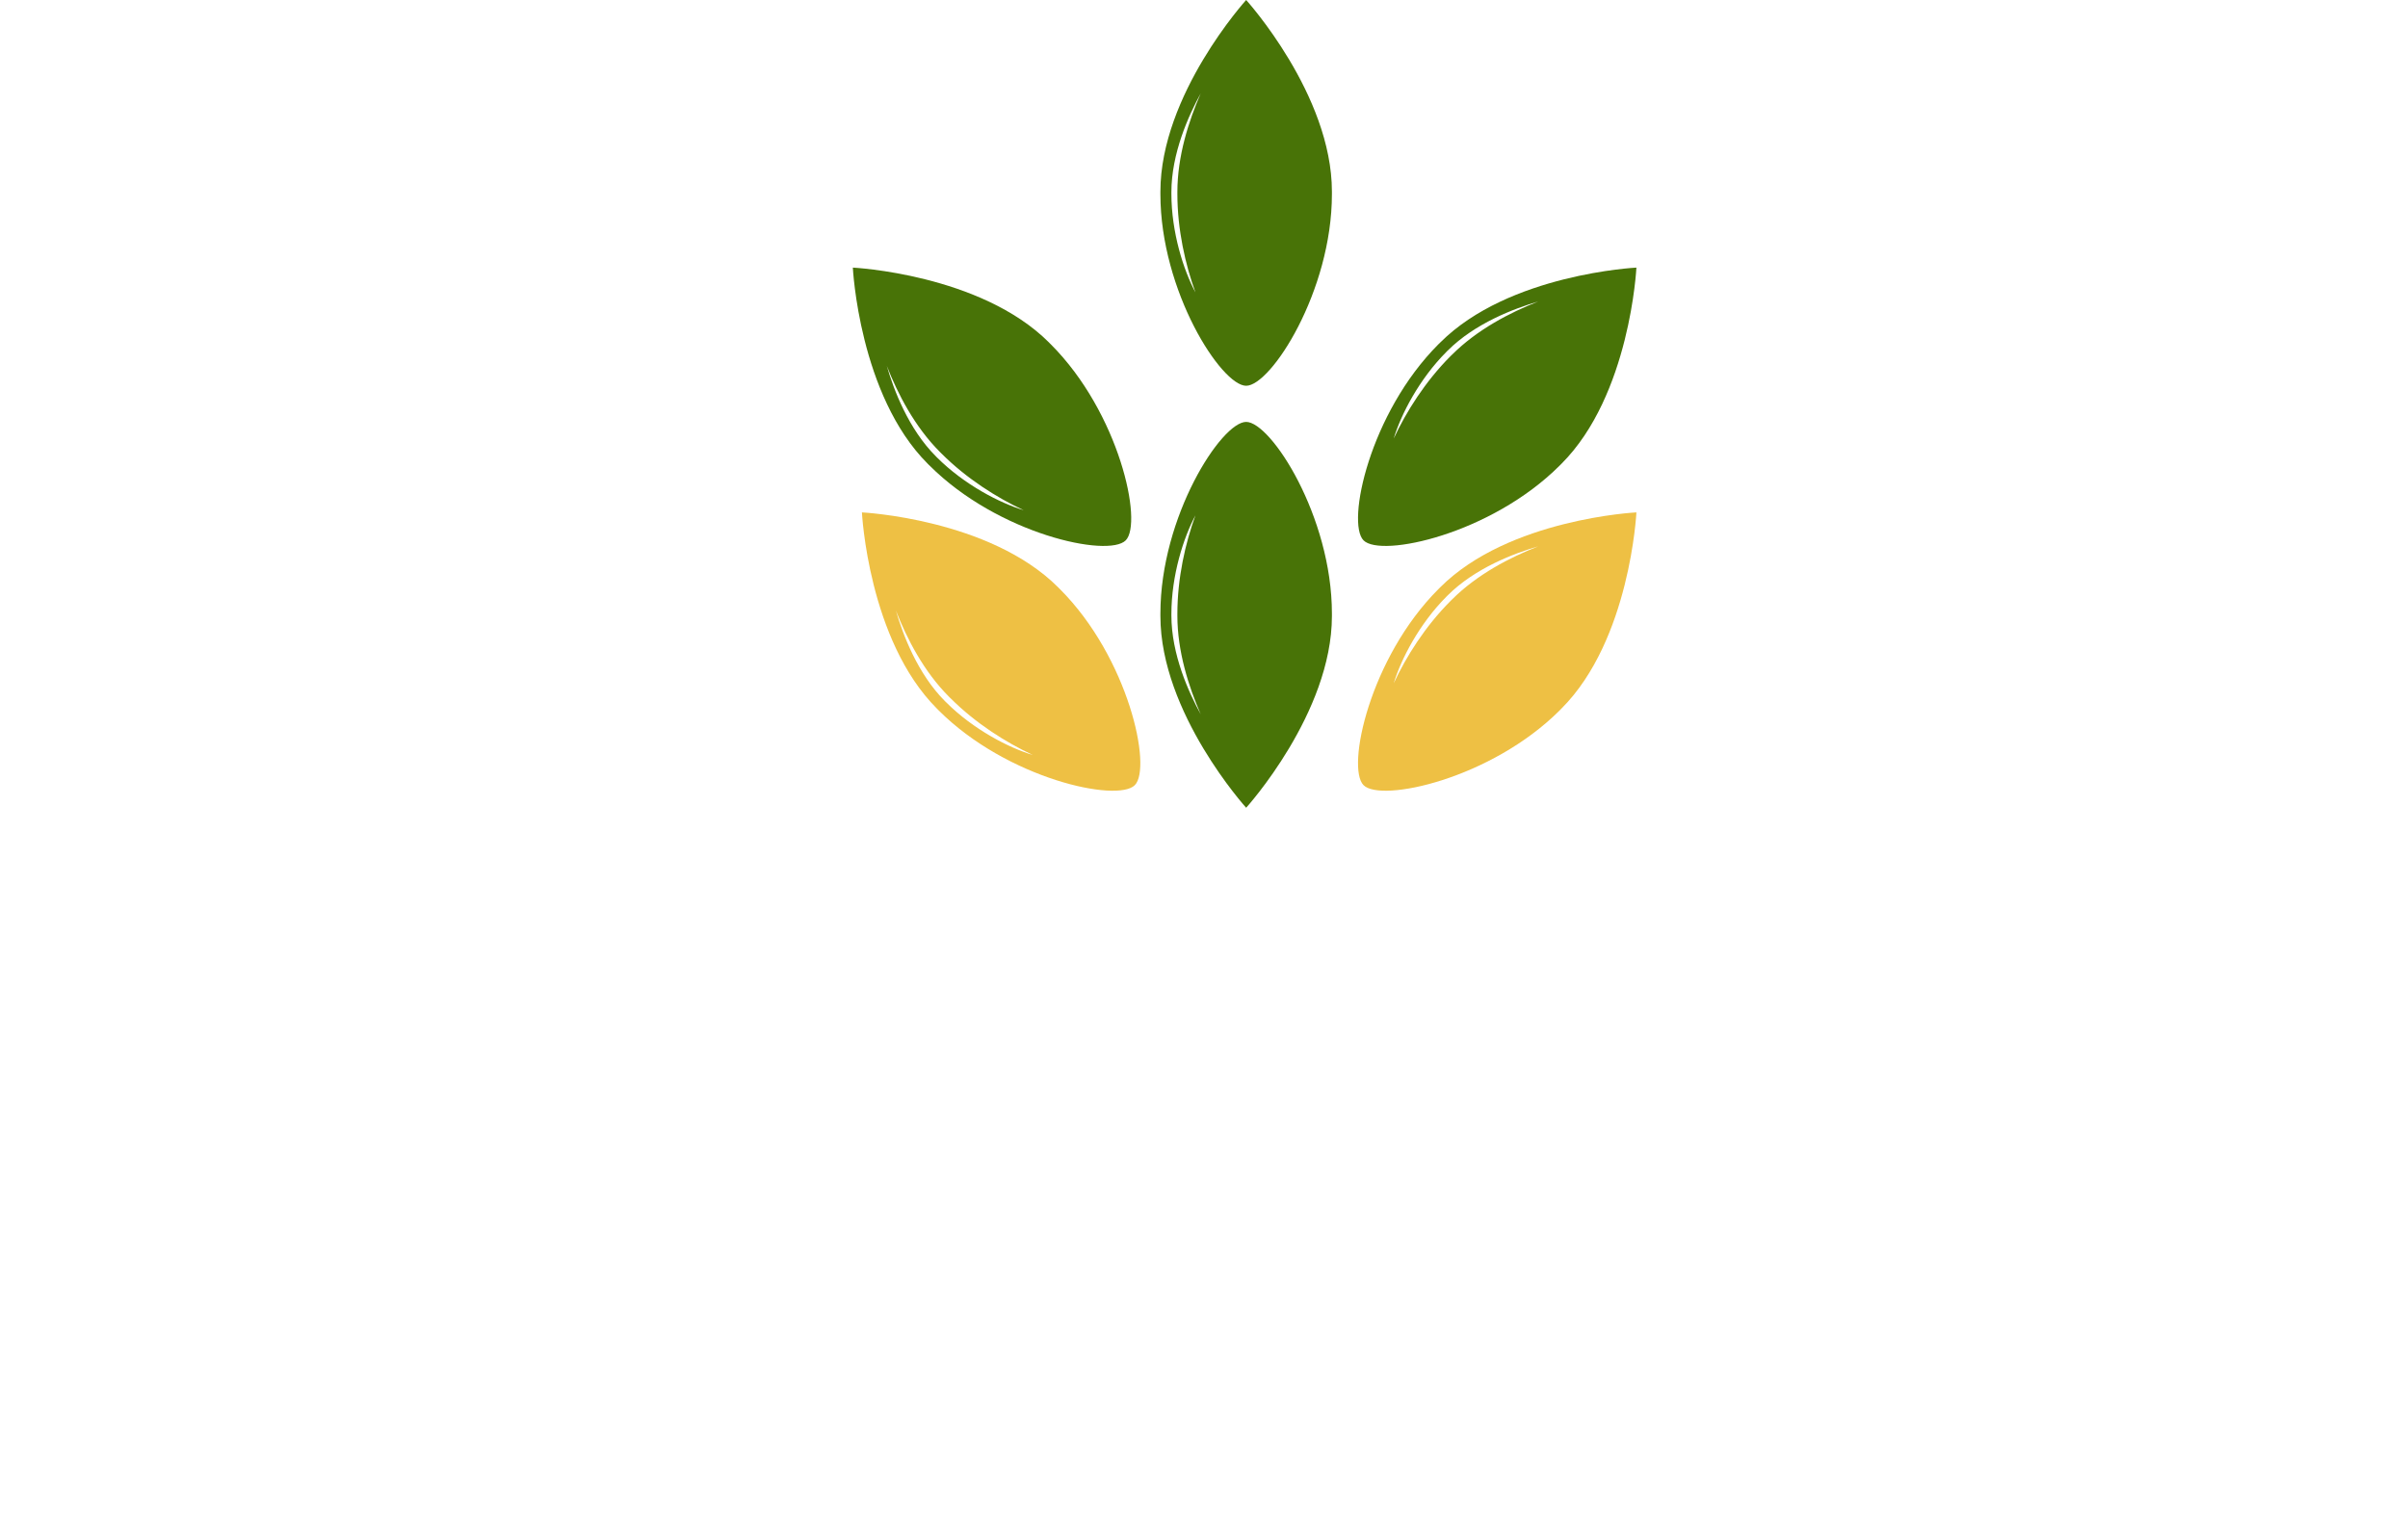
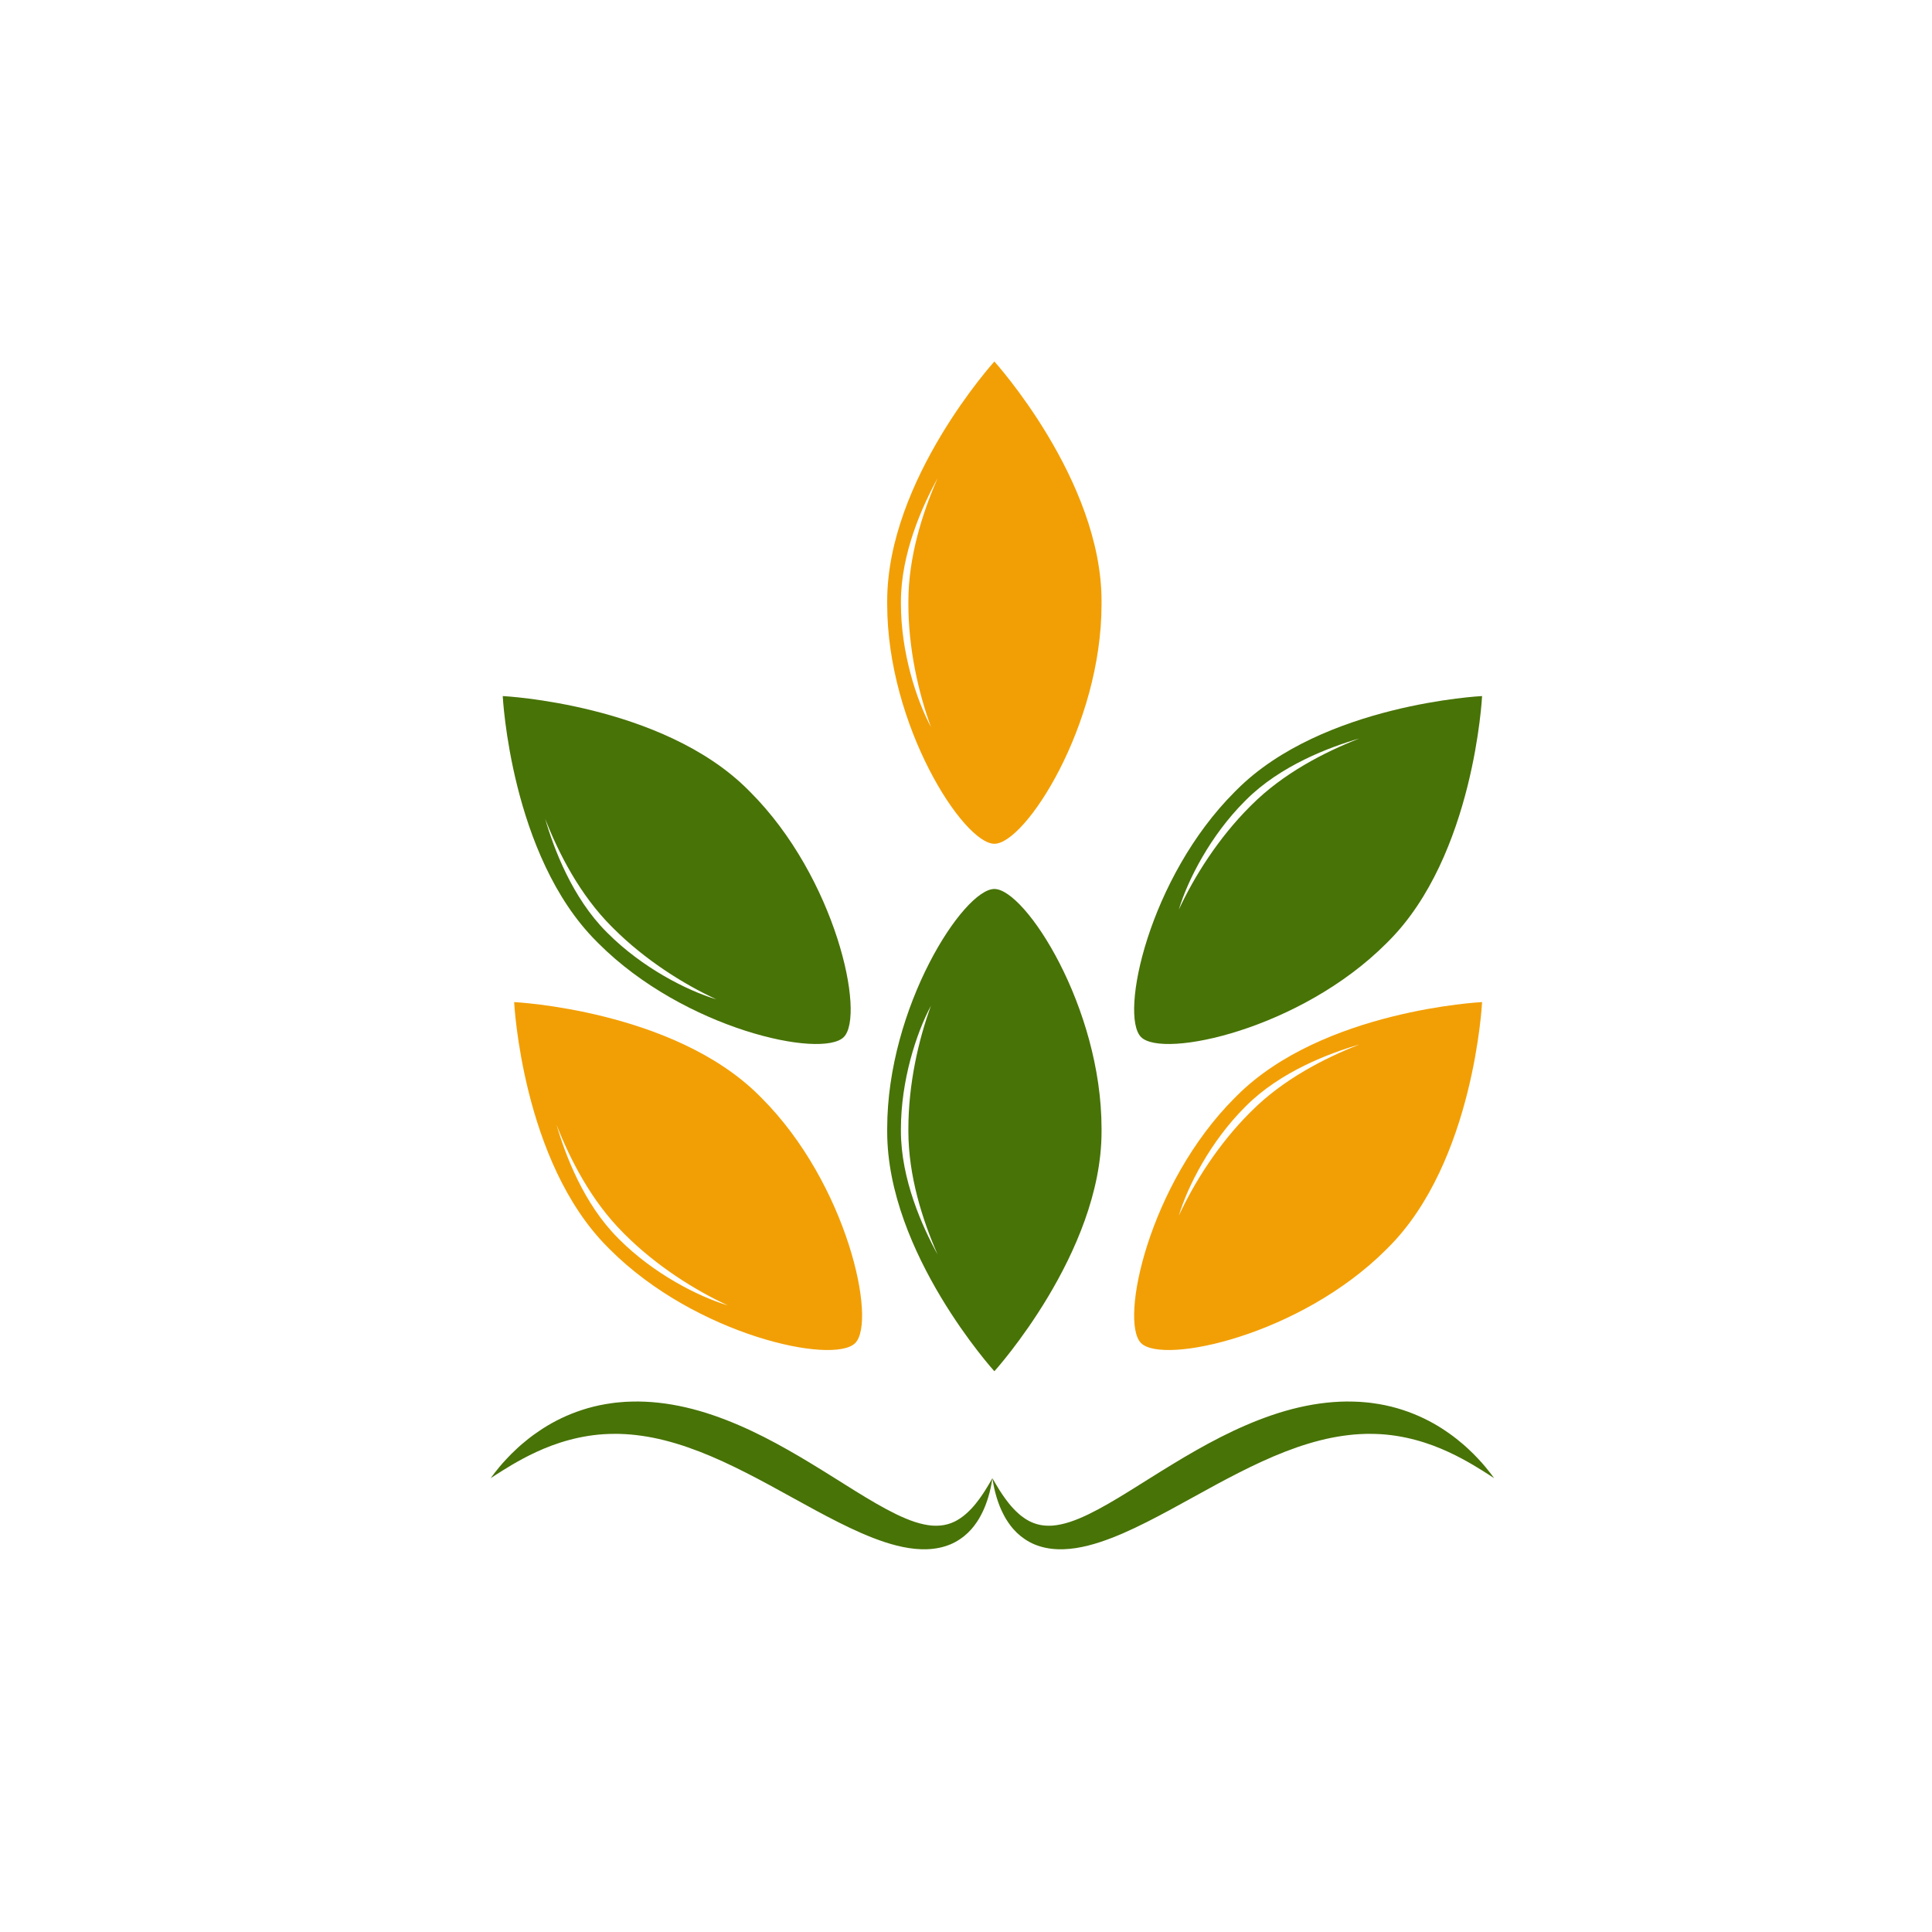
- <svg xmlns="http://www.w3.org/2000/svg" width="124" height="79" viewBox="0 0 124 79" fill="none">
-   <path d="M60.629 9.939C60.629 9.956 60.629 9.972 60.629 9.988C60.629 11.822 61.039 13.634 61.559 15.06C60.95 13.928 60.321 11.969 60.321 9.977C60.321 9.964 60.321 9.95 60.321 9.939C60.321 9.926 60.321 9.912 60.321 9.898C60.321 7.904 61.208 5.942 61.831 4.81C61.208 6.236 60.629 8.051 60.629 9.888C60.629 9.904 60.629 9.92 60.629 9.939ZM64.171 0C64.171 0 59.755 4.87 59.755 9.871C59.755 9.893 59.755 9.915 59.755 9.934C59.755 9.956 59.755 9.977 59.755 9.999C59.755 15 62.895 19.87 64.171 19.87C65.447 19.87 68.587 15 68.587 9.999C68.587 9.977 68.587 9.956 68.587 9.934C68.587 9.915 68.587 9.893 68.587 9.871C68.587 4.87 64.171 0 64.171 0Z" fill="#487307" />
-   <path d="M60.321 31.703C60.321 31.69 60.321 31.679 60.321 31.665C60.321 31.652 60.321 31.638 60.321 31.624C60.321 29.633 60.95 27.677 61.559 26.545C61.039 27.968 60.629 29.78 60.629 31.614C60.629 31.63 60.629 31.649 60.629 31.665C60.629 31.682 60.629 31.698 60.629 31.717C60.629 33.551 61.208 35.366 61.831 36.791C61.208 35.66 60.321 33.698 60.321 31.703ZM64.171 21.731C62.895 21.731 59.755 26.605 59.755 31.603C59.755 31.624 59.755 31.646 59.755 31.668C59.755 31.69 59.755 31.712 59.755 31.731C59.755 36.731 64.171 41.605 64.171 41.605C64.171 41.605 68.587 36.731 68.587 31.731C68.587 31.712 68.587 31.69 68.587 31.668C68.587 31.646 68.587 31.624 68.587 31.603C68.587 26.605 65.447 21.731 64.171 21.731Z" fill="#487307" />
-   <path d="M48.401 23.279C48.415 23.293 48.426 23.304 48.439 23.317C48.45 23.328 48.464 23.342 48.475 23.353C49.77 24.651 51.342 25.641 52.717 26.28C51.487 25.91 49.658 24.969 48.249 23.562C48.241 23.552 48.23 23.543 48.222 23.535C48.211 23.524 48.203 23.516 48.194 23.505C46.782 22.096 46.023 20.08 45.664 18.842C46.23 20.289 47.103 21.982 48.401 23.279ZM47.819 23.933C47.835 23.946 47.849 23.962 47.865 23.976C51.4 27.513 57.064 28.738 57.968 27.834C58.868 26.933 57.644 21.266 54.109 17.732C54.093 17.718 54.08 17.702 54.063 17.688C54.05 17.672 54.033 17.655 54.02 17.642C50.483 14.105 43.917 13.784 43.917 13.784C43.917 13.784 44.238 20.352 47.773 23.886C47.789 23.902 47.803 23.916 47.819 23.933Z" fill="#487307" />
-   <path d="M48.719 36.171C48.709 36.163 48.7 36.152 48.69 36.144C48.681 36.135 48.673 36.125 48.662 36.116C47.253 34.704 46.494 32.691 46.135 31.45C46.701 32.9 47.574 34.593 48.872 35.891C48.883 35.901 48.896 35.915 48.907 35.926C48.921 35.937 48.932 35.95 48.945 35.961C50.24 37.259 51.813 38.249 53.187 38.889C51.957 38.519 50.126 37.58 48.719 36.171ZM54.534 30.297C54.518 30.28 54.504 30.267 54.488 30.25C50.953 26.716 44.385 26.392 44.385 26.392C44.385 26.392 44.709 32.96 48.243 36.495C48.26 36.511 48.273 36.527 48.289 36.541C48.303 36.557 48.319 36.571 48.333 36.587C51.87 40.121 57.535 41.346 58.436 40.443C59.339 39.542 58.114 33.877 54.58 30.343C54.564 30.326 54.547 30.313 54.534 30.297Z" fill="#EEC044" />
-   <path d="M74.489 18.118C74.497 18.107 74.508 18.099 74.516 18.088C74.527 18.08 74.535 18.069 74.546 18.061C75.955 16.651 77.969 15.892 79.209 15.53C77.762 16.096 76.07 16.973 74.772 18.27C74.758 18.281 74.747 18.295 74.734 18.306C74.723 18.319 74.709 18.33 74.698 18.341C73.4 19.639 72.41 21.212 71.77 22.586C72.141 21.353 73.082 19.525 74.489 18.118ZM80.319 23.976C80.333 23.962 80.349 23.946 80.363 23.933C80.379 23.916 80.393 23.902 80.409 23.886C83.944 20.352 84.267 13.784 84.267 13.784C84.267 13.784 77.699 14.105 74.165 17.642C74.149 17.655 74.135 17.672 74.119 17.688C74.105 17.702 74.089 17.718 74.072 17.732C70.538 21.266 69.314 26.933 70.217 27.834C71.118 28.738 76.782 27.513 80.319 23.976Z" fill="#487307" />
-   <path d="M74.516 30.699C74.527 30.688 74.535 30.68 74.546 30.669C75.955 29.26 77.969 28.501 79.209 28.142C77.762 28.707 76.07 29.581 74.772 30.879C74.758 30.892 74.747 30.903 74.734 30.914C74.723 30.928 74.709 30.939 74.698 30.952C73.4 32.247 72.41 33.82 71.77 35.194C72.141 33.964 73.082 32.136 74.489 30.726C74.497 30.715 74.508 30.707 74.516 30.699ZM74.119 30.297C74.105 30.313 74.089 30.326 74.072 30.343C70.538 33.877 69.314 39.542 70.217 40.443C71.118 41.346 76.782 40.121 80.319 36.587C80.333 36.571 80.349 36.557 80.363 36.541C80.379 36.527 80.393 36.511 80.409 36.495C83.944 32.96 84.267 26.392 84.267 26.392C84.267 26.392 77.699 26.716 74.165 30.25C74.149 30.267 74.135 30.28 74.119 30.297Z" fill="#EEC044" />
+ <svg xmlns="http://www.w3.org/2000/svg" width="776" height="776" viewBox="0 0 776 776" fill="none">
+   <path d="M364.857 242.08C364.857 242.25 364.857 242.419 364.857 242.581C364.857 260.453 368.851 278.124 373.927 292.011C367.994 280.969 361.859 261.884 361.859 242.468C361.859 242.339 361.859 242.209 361.859 242.08C361.859 241.959 361.859 241.829 361.859 241.7C361.859 222.252 370.516 203.126 376.586 192.101C370.492 205.996 364.857 223.682 364.857 241.587C364.857 241.757 364.857 241.918 364.857 242.08ZM399.398 145.201C399.398 145.201 356.346 192.691 356.346 241.433C356.346 241.635 356.346 241.846 356.346 242.056C356.346 242.266 356.346 242.468 356.346 242.678C356.346 291.421 386.957 338.91 399.398 338.91C411.83 338.91 442.441 291.421 442.441 242.678C442.441 242.468 442.441 242.266 442.441 242.056C442.441 241.846 442.441 241.635 442.441 241.433C442.441 192.691 399.398 145.201 399.398 145.201Z" fill="#F29F05" />
+   <path d="M361.859 454.267C361.859 454.137 361.859 454.016 361.859 453.887C361.859 453.757 361.859 453.628 361.859 453.499C361.859 434.082 367.994 414.998 373.927 403.964C368.851 417.851 364.857 435.513 364.857 453.385C364.857 453.555 364.857 453.717 364.857 453.887C364.857 454.056 364.857 454.218 364.857 454.388C364.857 472.284 370.492 489.971 376.586 503.866C370.516 492.84 361.859 473.715 361.859 454.267ZM399.398 357.064C386.957 357.064 356.346 404.554 356.346 453.288C356.346 453.499 356.346 453.709 356.346 453.911C356.346 454.121 356.346 454.331 356.346 454.541C356.346 503.276 399.398 550.773 399.398 550.773C399.398 550.773 442.441 503.276 442.441 454.541C442.441 454.331 442.441 454.121 442.441 453.911C442.441 453.709 442.441 453.499 442.441 453.288C442.441 404.554 411.83 357.064 399.398 357.064Z" fill="#487307" />
+   <path d="M245.661 372.157C245.782 372.27 245.895 372.391 246.016 372.504C246.137 372.625 246.251 372.739 246.364 372.86C259.006 385.494 274.324 395.162 287.726 401.394C275.731 397.789 257.899 388.622 244.165 374.889C244.076 374.808 243.987 374.711 243.898 374.622C243.809 374.533 243.712 374.444 243.624 374.355C229.874 360.597 222.469 340.963 218.969 328.87C224.482 343 233.002 359.498 245.661 372.157ZM239.978 378.502C240.123 378.647 240.269 378.793 240.414 378.947C274.882 413.406 330.107 425.345 338.902 416.55C347.696 407.756 335.765 352.53 301.298 318.063C301.153 317.917 300.999 317.772 300.854 317.626C300.708 317.473 300.563 317.327 300.417 317.182C265.95 282.714 201.93 279.578 201.93 279.578C201.93 279.578 205.074 343.598 239.533 378.057C239.679 378.211 239.832 378.348 239.978 378.502Z" fill="#487307" />
+   <path d="M248.748 497.821C248.659 497.724 248.57 497.635 248.473 497.546C248.384 497.457 248.295 497.368 248.207 497.271C234.449 483.521 227.052 463.887 223.544 451.786C229.065 465.924 237.585 482.422 250.244 495.073C250.357 495.194 250.478 495.307 250.591 495.428C250.712 495.541 250.826 495.663 250.947 495.784C263.589 508.418 278.899 518.086 292.309 524.318C280.305 520.705 262.474 511.546 248.748 497.821ZM305.437 440.55C305.283 440.397 305.146 440.251 304.992 440.106C270.533 405.639 206.513 402.494 206.513 402.494C206.513 402.494 209.649 466.522 244.116 500.981C244.262 501.127 244.407 501.272 244.561 501.426C244.706 501.572 244.852 501.717 244.997 501.871C279.465 536.33 334.69 548.261 343.485 539.466C352.279 530.68 340.34 475.454 305.873 440.987C305.728 440.841 305.582 440.696 305.437 440.55Z" fill="#F29F05" />
+   <path d="M499.97 321.814C500.059 321.725 500.148 321.636 500.245 321.547C500.325 321.45 500.422 321.361 500.511 321.272C514.261 307.522 533.904 300.118 545.996 296.61C531.858 302.131 515.368 310.65 502.71 323.309C502.597 323.43 502.476 323.543 502.362 323.665C502.241 323.778 502.12 323.899 501.999 324.012C489.364 336.655 479.705 351.972 473.473 365.375C477.078 353.371 486.244 335.539 499.97 321.814ZM556.796 378.947C556.949 378.793 557.087 378.647 557.24 378.502C557.386 378.348 557.531 378.211 557.685 378.057C592.144 343.598 595.288 279.578 595.288 279.578C595.288 279.578 531.26 282.714 496.801 317.182C496.647 317.327 496.51 317.473 496.356 317.626C496.211 317.772 496.065 317.917 495.92 318.063C461.453 352.53 449.514 407.756 458.316 416.55C467.111 425.345 522.336 413.406 556.796 378.947Z" fill="#487307" />
+   <path d="M500.245 444.463C500.325 444.374 500.422 444.285 500.511 444.196C514.261 430.438 533.904 423.034 545.996 419.542C531.858 425.055 515.368 433.575 502.71 446.233C502.597 446.346 502.476 446.467 502.362 446.581C502.241 446.702 502.12 446.815 501.999 446.936C489.364 459.579 479.705 474.888 473.473 488.299C477.078 476.303 486.244 458.463 499.97 444.738C500.059 444.641 500.148 444.56 500.245 444.463ZM496.356 440.55C496.211 440.696 496.065 440.841 495.92 440.987C461.453 475.454 449.514 530.68 458.316 539.466C467.111 548.261 522.336 536.33 556.796 501.871C556.949 501.717 557.087 501.572 557.24 501.426C557.386 501.272 557.531 501.127 557.685 500.981C592.144 466.522 595.288 402.494 595.288 402.494C595.288 402.494 531.26 405.639 496.801 440.106C496.647 440.251 496.51 440.397 496.356 440.55Z" fill="#F29F05" />
+   <path d="M197.087 593.721C197.087 593.721 197.62 592.977 198.655 591.611C199.714 590.253 201.298 588.264 203.521 585.912C204.621 584.716 205.89 583.447 207.328 582.113C208.032 581.418 208.816 580.755 209.616 580.052C210.432 579.373 211.273 578.653 212.178 577.942C212.631 577.594 213.092 577.231 213.561 576.875C214.038 576.527 214.531 576.172 215.024 575.816C215.525 575.452 216.042 575.105 216.568 574.757C217.085 574.402 217.619 574.038 218.168 573.69C220.359 572.284 222.768 570.934 225.37 569.681C230.584 567.183 236.647 565.09 243.315 563.958C244.148 563.82 244.981 563.683 245.829 563.578C246.258 563.521 246.686 563.465 247.115 563.408C247.543 563.368 247.971 563.319 248.4 563.279C249.265 563.182 250.13 563.133 251.011 563.061C251.884 563.012 252.765 562.98 253.654 562.956C255.424 562.915 257.219 562.899 259.021 562.996C260.824 563.069 262.643 563.206 264.461 563.408C271.753 564.192 279.092 565.938 286.206 568.355C293.335 570.78 300.254 573.828 306.899 577.198C313.543 580.577 319.921 584.263 326.04 587.982C332.167 591.692 338.028 595.459 343.662 598.943C349.296 602.426 354.72 605.652 359.901 608.166C362.496 609.427 365.018 610.486 367.459 611.294C369.9 612.078 372.253 612.603 374.451 612.773C376.658 612.919 378.727 612.749 380.643 612.207C381.605 611.932 382.535 611.585 383.408 611.156C383.634 611.051 383.844 610.922 384.062 610.817C384.281 610.704 384.491 610.583 384.693 610.453C384.903 610.324 385.113 610.203 385.323 610.073C385.526 609.936 385.728 609.807 385.922 609.669C387.53 608.594 388.896 607.268 390.141 605.983C391.37 604.682 392.413 603.348 393.326 602.111C395.153 599.613 396.43 597.471 397.295 596C398.152 594.521 398.604 593.721 398.604 593.721C398.604 593.721 398.572 593.955 398.507 594.392C398.427 594.828 398.346 595.491 398.168 596.332C398.079 596.752 397.982 597.229 397.877 597.746C397.756 598.272 397.618 598.837 397.473 599.444C397.303 600.05 397.133 600.705 396.923 601.408C396.697 602.095 396.478 602.847 396.187 603.615C395.646 605.167 394.918 606.864 393.956 608.675C393.73 609.136 393.447 609.58 393.189 610.049C392.922 610.518 392.598 610.962 392.291 611.439C391.976 611.908 391.628 612.369 391.273 612.854C390.893 613.307 390.537 613.8 390.109 614.26C388.468 616.136 386.326 617.922 383.715 619.353C381.104 620.784 378.016 621.705 374.815 622.077C371.614 622.457 368.316 622.287 365.067 621.794C361.825 621.285 358.6 620.46 355.439 619.418C349.086 617.34 342.886 614.503 336.71 611.399C330.535 608.287 324.383 604.908 318.208 601.497C312.04 598.086 305.848 594.675 299.624 591.522C293.4 588.353 287.151 585.443 280.911 583.026C274.671 580.61 268.447 578.702 262.352 577.481C259.304 576.875 256.289 576.455 253.323 576.18C251.843 576.067 250.372 575.97 248.925 575.937C248.562 575.937 248.198 575.921 247.834 575.913C247.478 575.921 247.115 575.921 246.759 575.921C246.04 575.913 245.328 575.937 244.617 575.954C238.934 576.131 233.567 577.045 228.652 578.362C223.738 579.672 219.3 581.41 215.428 583.196C211.54 584.975 208.242 586.834 205.534 588.41C204.176 589.202 202.988 589.962 201.937 590.601C200.894 591.263 200.013 591.829 199.294 592.282C197.871 593.236 197.087 593.721 197.087 593.721Z" fill="#487307" />
+   <path d="M600.13 593.721C600.13 593.721 599.346 593.236 597.923 592.282C597.204 591.829 596.323 591.263 595.28 590.601C594.229 589.962 593.041 589.202 591.683 588.41C588.975 586.834 585.669 584.975 581.789 583.196C577.917 581.41 573.479 579.672 568.557 578.362C563.65 577.045 558.275 576.131 552.6 575.954C551.889 575.937 551.177 575.913 550.458 575.921C550.102 575.921 549.739 575.921 549.383 575.913C549.019 575.921 548.655 575.937 548.292 575.937C546.845 575.97 545.374 576.067 543.886 576.18C540.928 576.455 537.913 576.875 534.857 577.481C528.762 578.702 522.546 580.61 516.306 583.026C510.066 585.443 503.817 588.353 497.593 591.522C491.369 594.675 485.177 598.086 479.001 601.497C472.834 604.908 466.682 608.287 460.507 611.399C454.323 614.503 448.123 617.34 441.778 619.418C438.609 620.46 435.392 621.285 432.15 621.794C428.901 622.287 425.603 622.457 422.394 622.077C419.201 621.705 416.105 620.784 413.502 619.353C410.891 617.922 408.749 616.136 407.108 614.26C406.68 613.8 406.324 613.307 405.936 612.854C405.588 612.369 405.241 611.908 404.926 611.439C404.618 610.962 404.295 610.518 404.028 610.049C403.762 609.58 403.487 609.136 403.26 608.675C402.299 606.864 401.571 605.167 401.029 603.615C400.738 602.847 400.52 602.095 400.294 601.408C400.084 600.705 399.914 600.05 399.744 599.444C399.599 598.837 399.461 598.272 399.34 597.746C399.227 597.229 399.13 596.752 399.049 596.332C398.871 595.491 398.79 594.828 398.71 594.392C398.645 593.955 398.604 593.721 398.604 593.721C398.604 593.721 399.065 594.521 399.922 596C400.779 597.471 402.064 599.613 403.891 602.111C404.796 603.348 405.847 604.682 407.076 605.983C408.313 607.268 409.687 608.594 411.295 609.669C411.489 609.807 411.691 609.936 411.893 610.073C412.104 610.203 412.306 610.324 412.516 610.453C412.726 610.583 412.936 610.704 413.154 610.817C413.373 610.922 413.583 611.051 413.801 611.156C414.682 611.585 415.612 611.932 416.566 612.207C418.481 612.749 420.559 612.919 422.757 612.773C424.964 612.603 427.316 612.078 429.75 611.294C432.199 610.486 434.721 609.427 437.316 608.166C442.497 605.652 447.913 602.426 453.547 598.943C459.189 595.459 465.05 591.692 471.177 587.982C477.296 584.263 483.674 580.577 490.318 577.198C496.963 573.828 503.882 570.78 511.003 568.355C518.117 565.938 525.464 564.192 532.756 563.408C534.574 563.206 536.393 563.069 538.196 562.996C539.998 562.899 541.793 562.915 543.563 562.956C544.452 562.98 545.333 563.012 546.206 563.061C547.079 563.133 547.952 563.182 548.817 563.279C549.246 563.319 549.674 563.368 550.102 563.408C550.531 563.465 550.959 563.521 551.38 563.578C552.236 563.683 553.069 563.82 553.902 563.958C560.57 565.09 566.633 567.183 571.838 569.681C574.449 570.934 576.85 572.284 579.049 573.69C579.598 574.038 580.124 574.402 580.657 574.757C581.183 575.105 581.692 575.452 582.193 575.816C582.686 576.172 583.171 576.527 583.648 576.875C584.125 577.231 584.578 577.594 585.039 577.942C585.944 578.653 586.785 579.373 587.601 580.052C588.401 580.755 589.177 581.418 589.889 582.113C591.319 583.447 592.596 584.716 593.696 585.912C595.919 588.264 597.495 590.253 598.554 591.611C599.589 592.977 600.13 593.721 600.13 593.721Z" fill="#487307" />
</svg>
